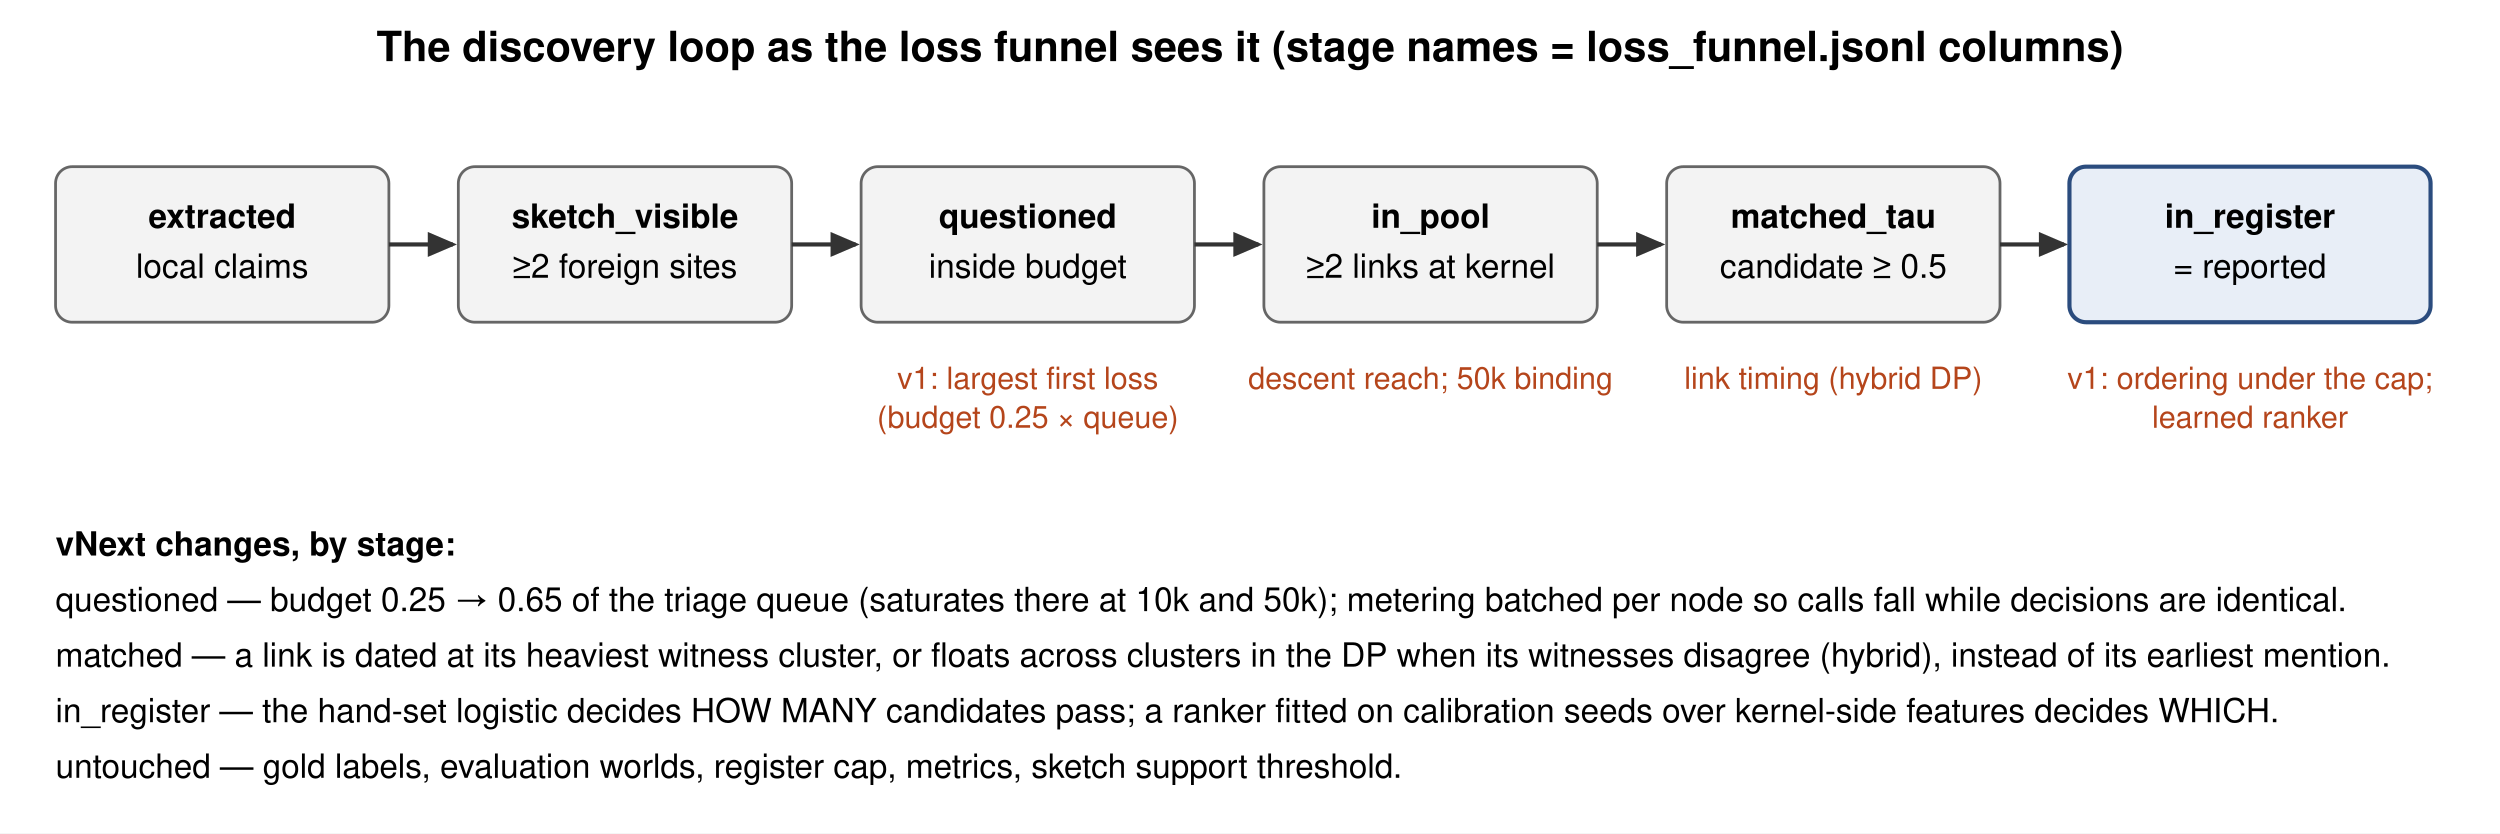
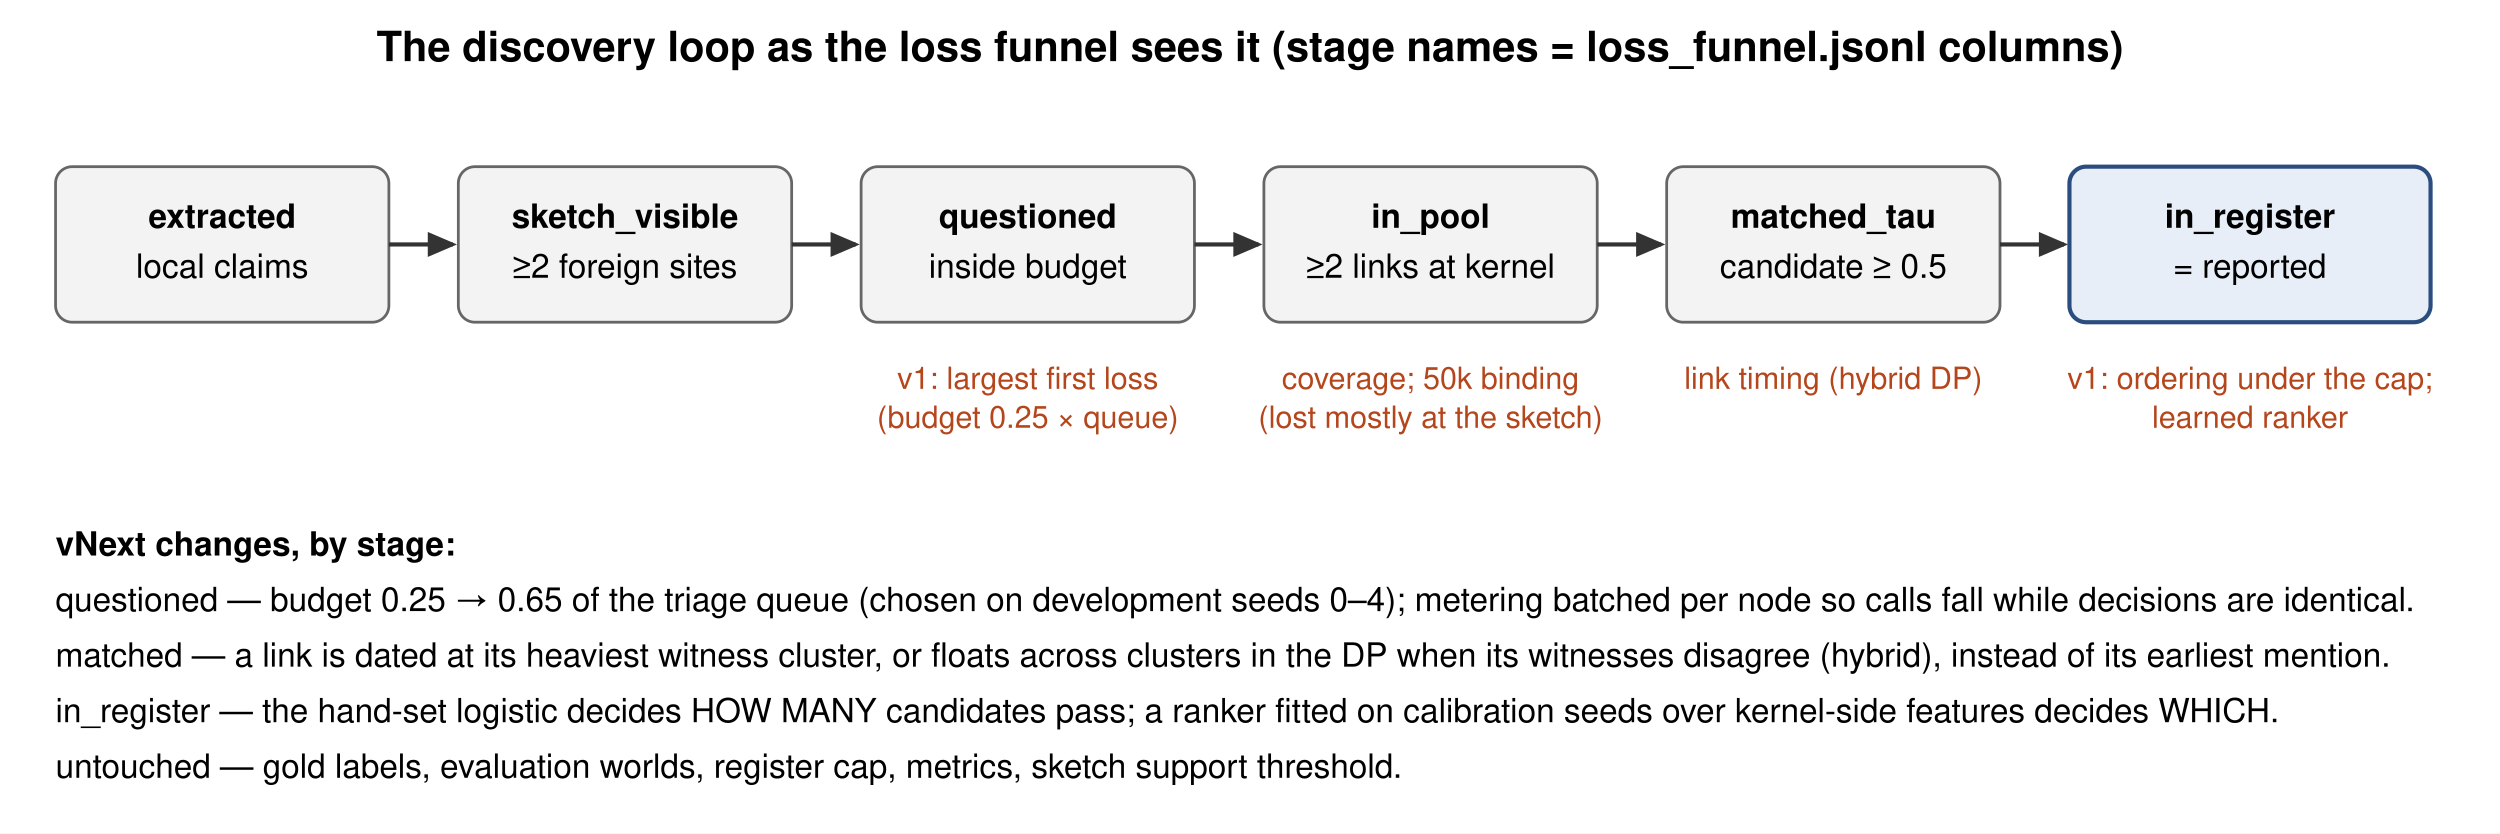
<svg xmlns="http://www.w3.org/2000/svg" width="900" height="300" viewBox="0 0 900 300" font-family="Helvetica, Arial, sans-serif" font-size="12">
  <defs>
    <marker id="c" markerWidth="8" markerHeight="8" refX="6" refY="3" orient="auto">
      <path d="M0,0 L0,6 L7,3 z" fill="#333" />
    </marker>
  </defs>
  <rect x="0" y="0" width="900" height="300" fill="#fff" />
  <text x="450" y="22" text-anchor="middle" font-size="15" font-weight="bold">The discovery loop as the loss funnel sees it (stage names = loss_funnel.jsonl columns)</text>
  <g font-size="12">
    <rect x="20" y="60" width="120" height="56" rx="6" fill="#f3f3f3" stroke="#666" />
    <text x="80" y="82" text-anchor="middle" font-weight="bold">extracted</text>
    <text x="80" y="100" text-anchor="middle">local claims</text>
    <rect x="165" y="60" width="120" height="56" rx="6" fill="#f3f3f3" stroke="#666" />
    <text x="225" y="82" text-anchor="middle" font-weight="bold">sketch_visible</text>
    <text x="225" y="100" text-anchor="middle">≥2 foreign sites</text>
    <rect x="310" y="60" width="120" height="56" rx="6" fill="#f3f3f3" stroke="#666" />
    <text x="370" y="82" text-anchor="middle" font-weight="bold">questioned</text>
    <text x="370" y="100" text-anchor="middle">inside budget</text>
    <rect x="455" y="60" width="120" height="56" rx="6" fill="#f3f3f3" stroke="#666" />
    <text x="515" y="82" text-anchor="middle" font-weight="bold">in_pool</text>
    <text x="515" y="100" text-anchor="middle">≥2 links at kernel</text>
    <rect x="600" y="60" width="120" height="56" rx="6" fill="#f3f3f3" stroke="#666" />
    <text x="660" y="82" text-anchor="middle" font-weight="bold">matched_tau</text>
    <text x="660" y="100" text-anchor="middle">candidate ≥ 0.5</text>
    <rect x="745" y="60" width="130" height="56" rx="6" fill="#e8eef7" stroke="#2b4c7e" stroke-width="1.5" />
    <text x="810" y="82" text-anchor="middle" font-weight="bold">in_register</text>
    <text x="810" y="100" text-anchor="middle">= reported</text>
  </g>
  <g stroke="#333" stroke-width="1.5" fill="none" marker-end="url(#c)">
    <path d="M140 88 L163 88" />
    <path d="M285 88 L308 88" />
    <path d="M430 88 L453 88" />
    <path d="M575 88 L598 88" />
    <path d="M720 88 L743 88" />
  </g>
  <g font-size="11" fill="#b5451b">
    <text x="370" y="140" text-anchor="middle">v1: largest first loss</text>
    <text x="370" y="154" text-anchor="middle">(budget 0.25 × queue)</text>
-     <text x="515" y="140" text-anchor="middle">descent reach; 50k binding</text>
+     <text x="515" y="140" text-anchor="middle">coverage; 50k binding</text>
+     <text x="515" y="154" text-anchor="middle">(lost mostly at the sketch)</text>
    <text x="660" y="140" text-anchor="middle">link timing (hybrid DP)</text>
    <text x="810" y="140" text-anchor="middle">v1: ordering under the cap;</text>
    <text x="810" y="154" text-anchor="middle">learned ranker</text>
  </g>
  <g font-size="12">
    <text x="20" y="200" font-weight="bold">vNext changes, by stage:</text>
-     <text x="20" y="220">questioned — budget 0.25 → 0.65 of the triage queue (saturates there at 10k and 50k); metering batched per node so calls fall while decisions are identical.</text>
+     <text x="20" y="220">questioned — budget 0.25 → 0.65 of the triage queue (chosen on development seeds 0–4); metering batched per node so calls fall while decisions are identical.</text>
    <text x="20" y="240">matched — a link is dated at its heaviest witness cluster, or floats across clusters in the DP when its witnesses disagree (hybrid), instead of its earliest mention.</text>
    <text x="20" y="260">in_register — the hand-set logistic decides HOW MANY candidates pass; a ranker fitted on calibration seeds over kernel-side features decides WHICH.</text>
    <text x="20" y="280">untouched — gold labels, evaluation worlds, register cap, metrics, sketch support threshold.</text>
  </g>
</svg>
